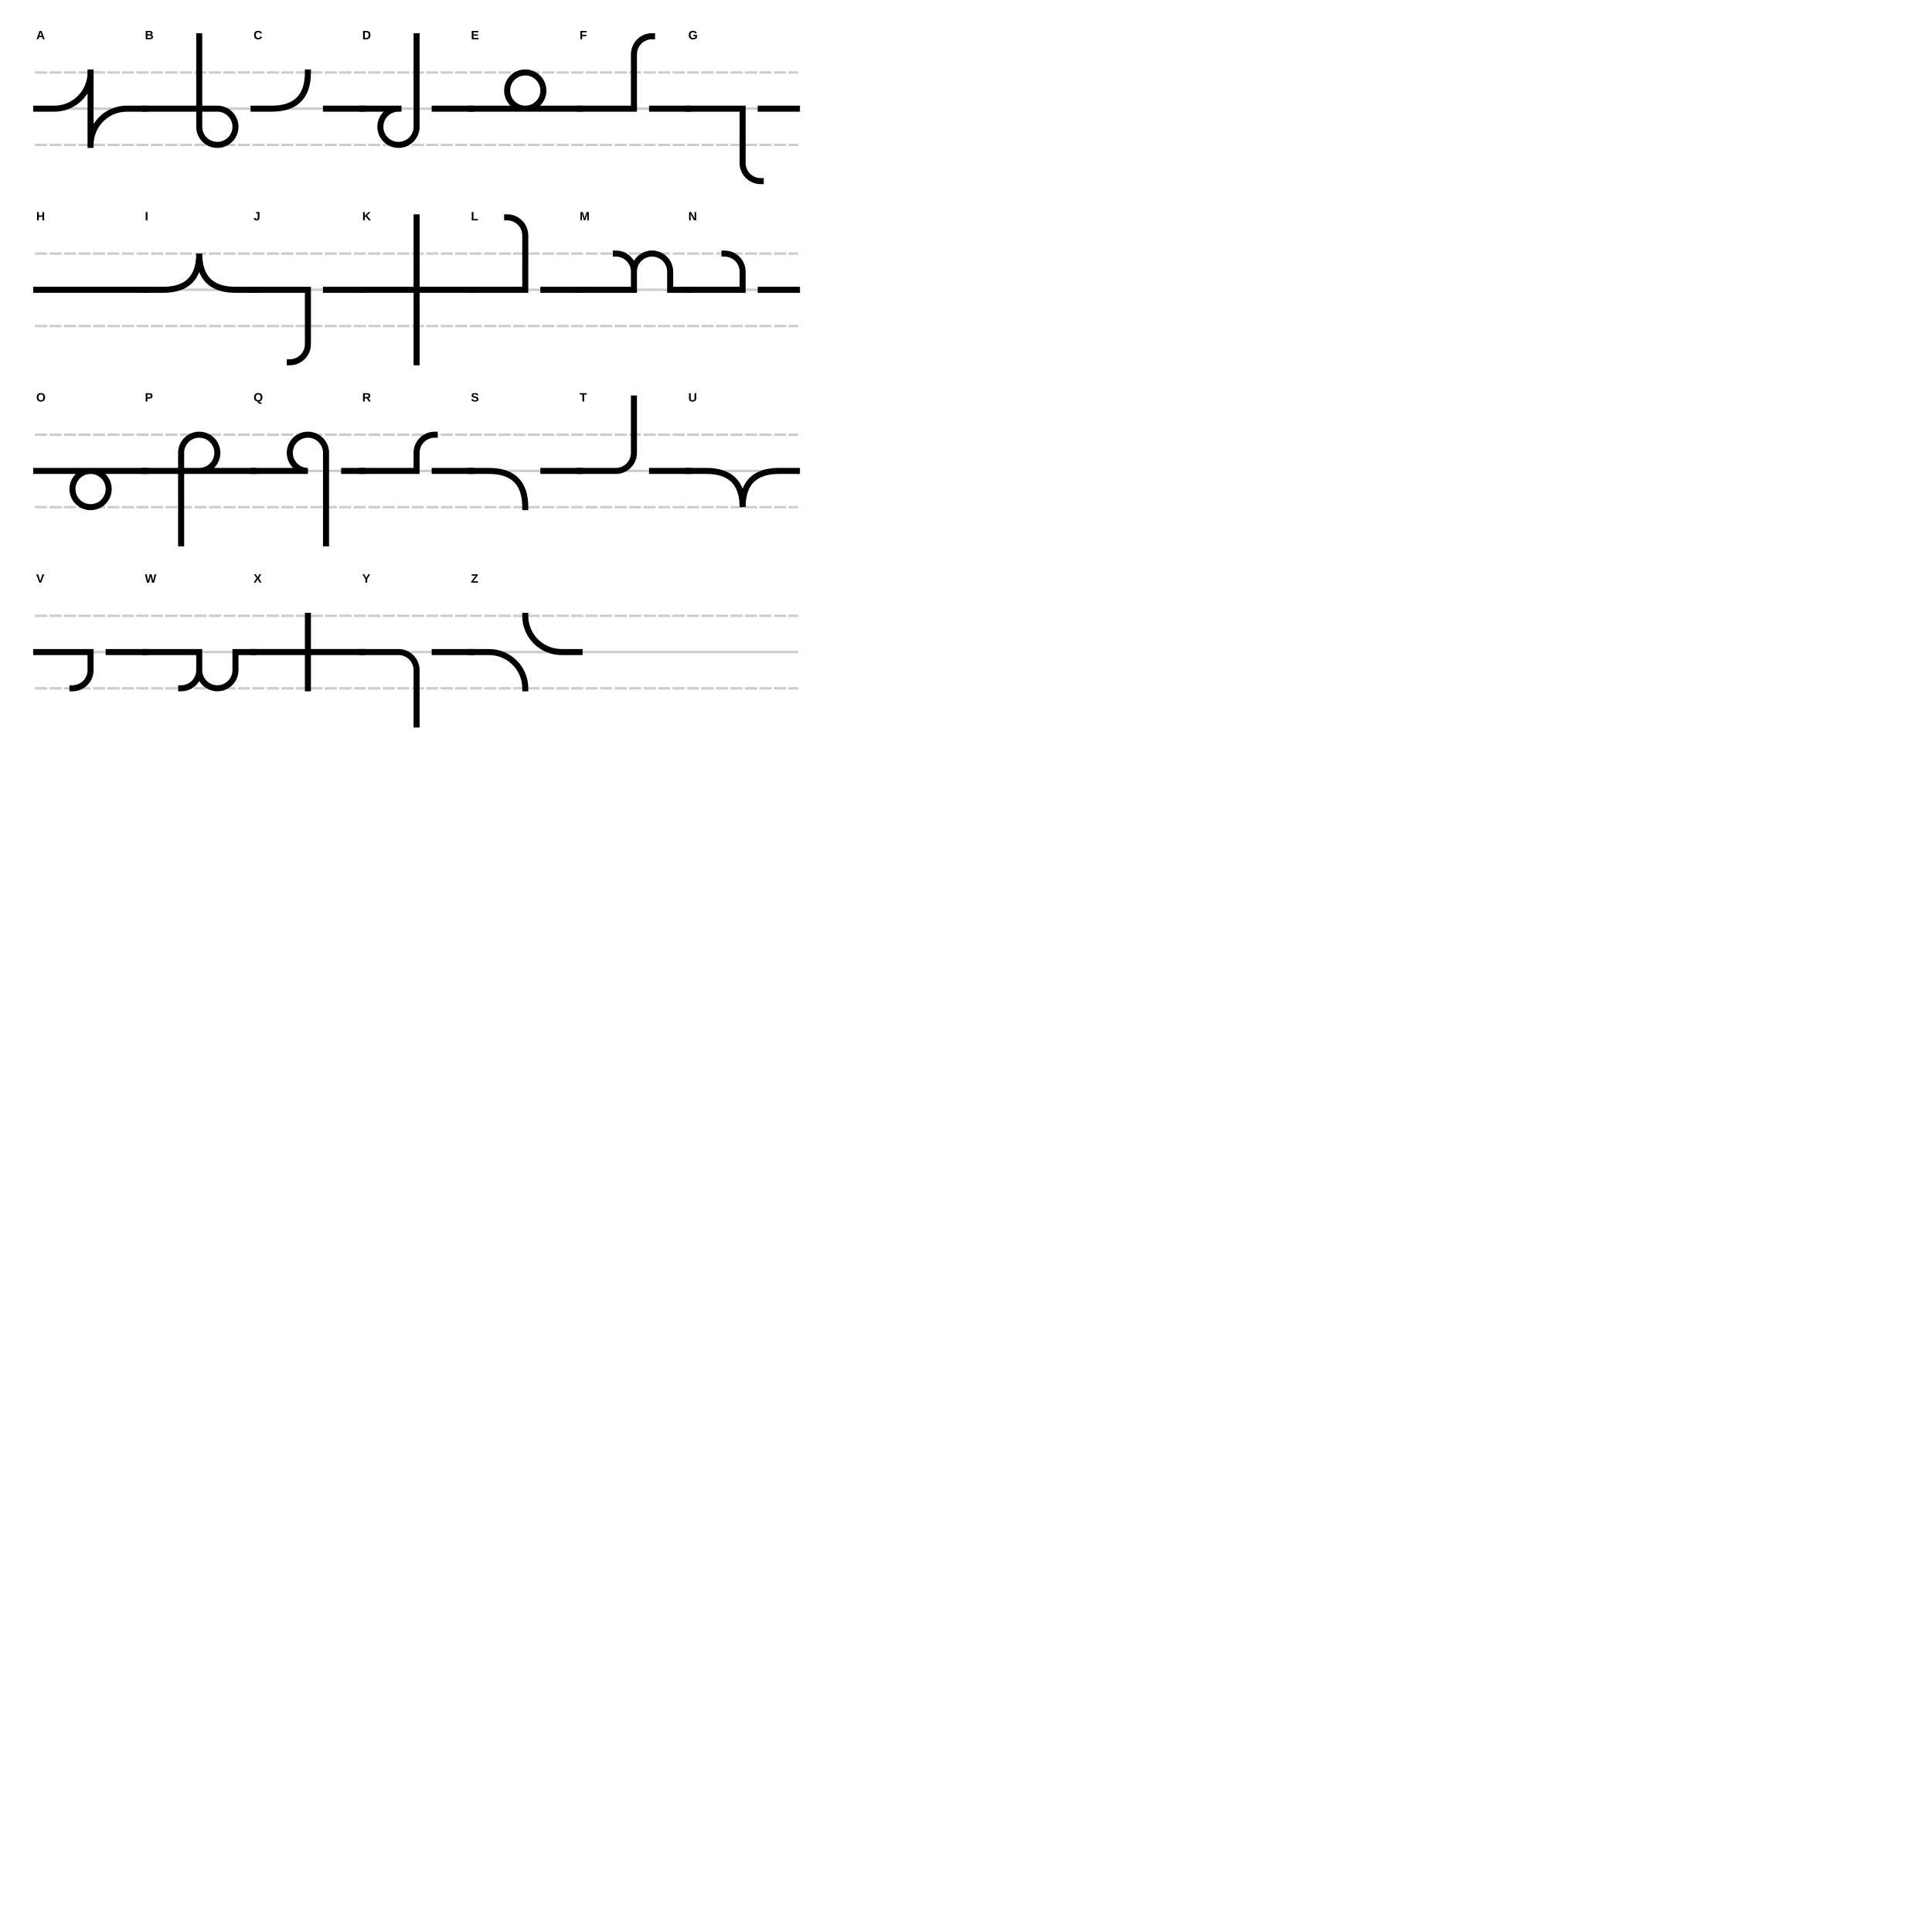
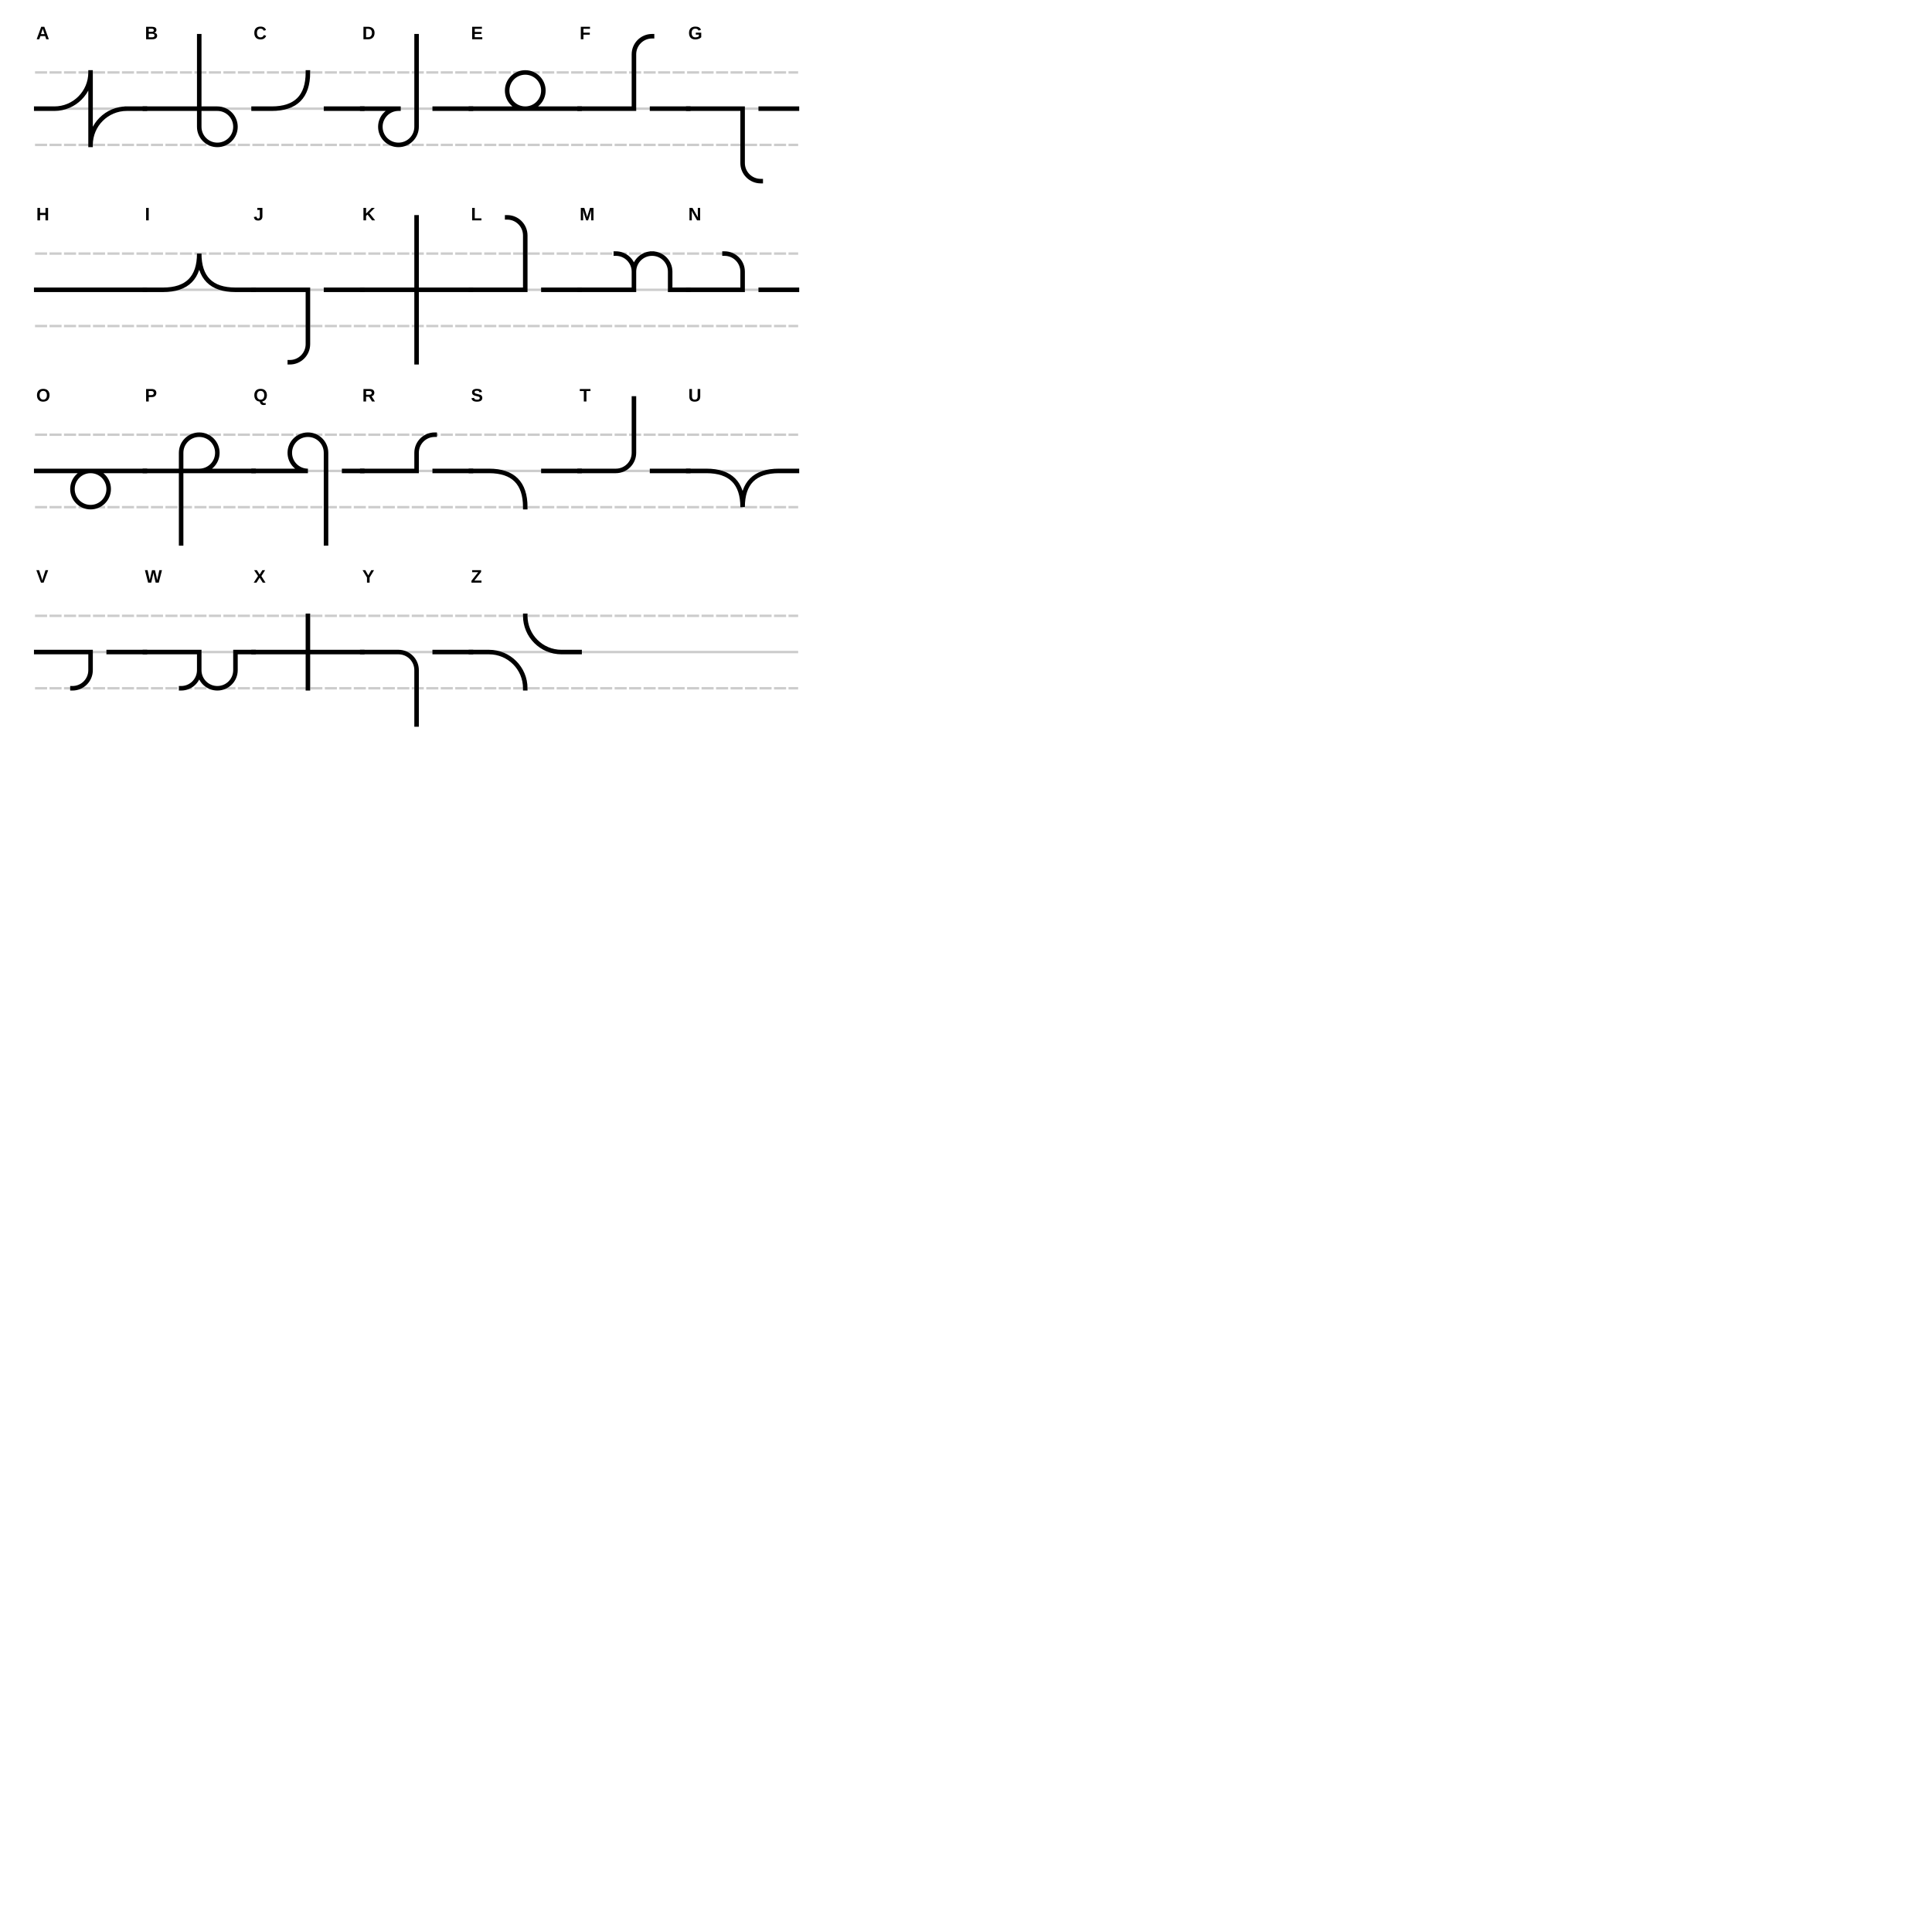
- <svg xmlns="http://www.w3.org/2000/svg" class="vector fh" width="300px" height="300px" baseProfile="full" version="1.1" style="width: 800px; height: 800px; stroke: rgb(0, 0, 0); stroke-width: 10; fill: none; stroke-linecap: square; font-weight:bold">
+ <svg xmlns="http://www.w3.org/2000/svg" class="vector fh" width="600px" height="300px" baseProfile="full" version="1.1" style="width: 800px; height: 800px; stroke: rgb(0, 0, 0); stroke-width: 7.5; fill: none; stroke-linecap: square; font-weight:bold">
  <g transform="translate(0,-75)">
    <line x1="15" y1="135" x2="330" y2="135" stroke-width="1" stroke-dasharray="4,2" stroke="#ccc" />
    <line x1="15" y1="120" x2="330" y2="120" stroke-width="1" stroke-dasharray="0" stroke="#ccc" />
    <line x1="15" y1="105" x2="330" y2="105" stroke-width="1" stroke-dasharray="4,2" stroke="#ccc" />
  </g>
  <g transform="translate(0)">
    <line x1="15" y1="135" x2="330" y2="135" stroke-width="1" stroke-dasharray="4,2" stroke="#ccc" />
    <line x1="15" y1="120" x2="330" y2="120" stroke-width="1" stroke-dasharray="0" stroke="#ccc" />
    <line x1="15" y1="105" x2="330" y2="105" stroke-width="1" stroke-dasharray="4,2" stroke="#ccc" />
  </g>
  <g transform="translate(0,75)">
    <line x1="15" y1="135" x2="330" y2="135" stroke-width="1" stroke-dasharray="4,2" stroke="#ccc" />
    <line x1="15" y1="120" x2="330" y2="120" stroke-width="1" stroke-dasharray="0" stroke="#ccc" />
    <line x1="15" y1="105" x2="330" y2="105" stroke-width="1" stroke-dasharray="4,2" stroke="#ccc" />
  </g>
  <g transform="translate(0,150)">
    <line x1="15" y1="135" x2="330" y2="135" stroke-width="1" stroke-dasharray="4,2" stroke="#ccc" />
    <line x1="15" y1="120" x2="330" y2="120" stroke-width="1" stroke-dasharray="0" stroke="#ccc" />
    <line x1="15" y1="105" x2="330" y2="105" stroke-width="1" stroke-dasharray="4,2" stroke="#ccc" />
  </g>
  <g transform="scale(0.25)">
-     <text x="60" y="65" font-family="Arial" font-size="20" stroke-width="0" fill="black">A</text>
+     <text x="60" y="65" font-family="Arial" font-size="30" stroke-width="0" fill="black">A</text>
    <path d="M60,180 L90,180  A60,-60 0 0,0 150,120  M150,240 L150,120  M210,180 A-60,60 0 0,0 150,240  M210,180 L240,180" />
  </g>
  <g transform="scale(0.25) translate(180,0)">
-     <text x="60" y="65" font-family="Arial" font-size="20" stroke-width="0" fill="black">B</text>
+     <text x="60" y="65" font-family="Arial" font-size="30" stroke-width="0" fill="black">B</text>
    <path d="M60,180 L180,180  A30,30 0 0,1 210,210 A-30,30 0 0,1 180,240  A-30,-30 0 0,1 150,210  L150,60" />
  </g>
  <g transform="scale(0.25) translate(360,0)">
-     <text x="60" y="65" font-family="Arial" font-size="20" stroke-width="0" fill="black">C</text>
+     <text x="60" y="65" font-family="Arial" font-size="30" stroke-width="0" fill="black">C</text>
    <path d="M60,180 L90,180  Q150,180 150,120  M180,180 L240,180" />
  </g>
  <g transform="scale(0.25) translate(540,0)">
-     <text x="60" y="65" font-family="Arial" font-size="20" stroke-width="0" fill="black">D</text>
+     <text x="60" y="65" font-family="Arial" font-size="30" stroke-width="0" fill="black">D</text>
    <path d="M60,180 L120,180  M150,60 L150,210  A-30,30 0 0,1 120,240 A-30,-30 0 0,1 90,210  A30,-30 0 0,1 120,180  M180,180 L240,180" />
  </g>
  <g transform="scale(0.25) translate(720,0)">
-     <text x="60" y="65" font-family="Arial" font-size="20" stroke-width="0" fill="black">E</text>
+     <text x="60" y="65" font-family="Arial" font-size="30" stroke-width="0" fill="black">E</text>
    <path d="M60,180 L150,180  A30,-30 0 0,0 180,150 A-30,-30 0 0,0 150,120  A-30,30 0 0,0 120,150 A30,30 0 0,0 150,180  L240,180" />
  </g>
  <g transform="scale(0.25) translate(900,0)">
-     <text x="60" y="65" font-family="Arial" font-size="20" stroke-width="0" fill="black">F</text>
+     <text x="60" y="65" font-family="Arial" font-size="30" stroke-width="0" fill="black">F</text>
    <path d="M60,180 L150,180  A0,-90 0 0,1 150,90 A30,-30 0 0,1 180,60  M180,180 L240,180" />
  </g>
  <g transform="scale(0.25) translate(1080,0)">
-     <text x="60" y="65" font-family="Arial" font-size="20" stroke-width="0" fill="black">G</text>
+     <text x="60" y="65" font-family="Arial" font-size="30" stroke-width="0" fill="black">G</text>
    <path d="M60,180 L150,180  M180,180 L240,180  M150,180 A0,90 0 0,0 150,270 A30,30 0 0,0 180,300" />
  </g>
  <g transform="scale(0.25) translate(0,300)">
-     <text x="60" y="65" font-family="Arial" font-size="20" stroke-width="0" fill="black">H</text>
+     <text x="60" y="65" font-family="Arial" font-size="30" stroke-width="0" fill="black">H</text>
    <path d="M60,180 L240,180" />
  </g>
  <g transform="scale(0.25) translate(180,300)">
-     <text x="60" y="65" font-family="Arial" font-size="20" stroke-width="0" fill="black">I</text>
+     <text x="60" y="65" font-family="Arial" font-size="30" stroke-width="0" fill="black">I</text>
    <path d="M60,180 L90,180  Q150,180 150,120  Q150,180 210,180  L240,180" />
  </g>
  <g transform="scale(0.25) translate(360,300)">
-     <text x="60" y="65" font-family="Arial" font-size="20" stroke-width="0" fill="black">J</text>
+     <text x="60" y="65" font-family="Arial" font-size="30" stroke-width="0" fill="black">J</text>
    <path d="M60,180 L150,180  L150,270  A-30,30 0 0,1 120,300 M180,180 L240,180" />
  </g>
  <g transform="scale(0.25) translate(540,300)">
-     <text x="60" y="65" font-family="Arial" font-size="20" stroke-width="0" fill="black">K</text>
+     <text x="60" y="65" font-family="Arial" font-size="30" stroke-width="0" fill="black">K</text>
    <path d="M60,180 L240,180  M150,60 L150,300" />
  </g>
  <g transform="scale(0.25) translate(720,300)">
-     <text x="60" y="65" font-family="Arial" font-size="20" stroke-width="0" fill="black">L</text>
+     <text x="60" y="65" font-family="Arial" font-size="30" stroke-width="0" fill="black">L</text>
    <path d="M60,180 L150,180  M180,180 L240,180  M150,180 A0,-90 0 0,0 150,90 A-30,-30 0 0,0 120,60" />
  </g>
  <g transform="scale(0.25) translate(900,300)">
-     <text x="60" y="65" font-family="Arial" font-size="20" stroke-width="0" fill="black">M</text>
+     <text x="60" y="65" font-family="Arial" font-size="30" stroke-width="0" fill="black">M</text>
    <path d="M60,180 L150,180  M120,120 A30,30 0 0,1 150,150  L150,180  M180,120 A30,30 0 0,1 210,150  L210,180  M240,180 L210,180  M180,120 A-30,30 0 0,0 150,150 " />
  </g>
  <g transform="scale(0.25) translate(1080,300)">
-     <text x="60" y="65" font-family="Arial" font-size="20" stroke-width="0" fill="black">N</text>
+     <text x="60" y="65" font-family="Arial" font-size="30" stroke-width="0" fill="black">N</text>
    <path d="M60,180 L150,180  M180,180 L240,180  M120,120 A30,30 0 0,1 150,150 A0,30 0 0,1 150,180" />
  </g>
  <g transform="scale(0.25) translate(0,600)">
-     <text x="60" y="65" font-family="Arial" font-size="20" stroke-width="0" fill="black">O</text>
+     <text x="60" y="65" font-family="Arial" font-size="30" stroke-width="0" fill="black">O</text>
    <path d="M60,180 L150,180  A30,30 0 0,1 180,210 A-30,30 0 0,1 150,240  A-30,-30 0 0,1 120,210 A30,-30 0 0,1 150,180  L240,180" />
  </g>
  <g transform="scale(0.25) translate(180,600)">
-     <text x="60" y="65" font-family="Arial" font-size="20" stroke-width="0" fill="black">P</text>
+     <text x="60" y="65" font-family="Arial" font-size="30" stroke-width="0" fill="black">P</text>
    <path d="M60,180 L150,180  A30,-30 0 0,0 180,150 A-30,-30 0 0,0 150,120  A-30,30 0 0,0 120,150  L120,300  M150,180 L240,180" />
  </g>
  <g transform="scale(0.25) translate(360,600)">
-     <text x="60" y="65" font-family="Arial" font-size="20" stroke-width="0" fill="black">Q</text>
+     <text x="60" y="65" font-family="Arial" font-size="30" stroke-width="0" fill="black">Q</text>
    <path d="M60,180 L150,180  A-30,-30 0 0,1 120,150 A30,-30 0 0,1 150,120  A30,30 0 0,1 180,150  L180,300  M210,180 L240,180" />
  </g>
  <g transform="scale(0.25) translate(540,600)">
-     <text x="60" y="65" font-family="Arial" font-size="20" stroke-width="0" fill="black">R</text>
+     <text x="60" y="65" font-family="Arial" font-size="30" stroke-width="0" fill="black">R</text>
    <path d="M60,180 L150,180  M180,120 A-30,30 0 0,0 150,150  L150,180  M180,180 L240,180" />
  </g>
  <g transform="scale(0.25) translate(720,600)">
-     <text x="60" y="65" font-family="Arial" font-size="20" stroke-width="0" fill="black">S</text>
+     <text x="60" y="65" font-family="Arial" font-size="30" stroke-width="0" fill="black">S</text>
    <path d="M60,180 L90,180  Q150,180 150,240  M180,180 L240,180" />
  </g>
  <g transform="scale(0.25) translate(900,600)">
-     <text x="60" y="65" font-family="Arial" font-size="20" stroke-width="0" fill="black">T</text>
+     <text x="60" y="65" font-family="Arial" font-size="30" stroke-width="0" fill="black">T</text>
    <path d="M60,180 L120,180  A30,-30 0 0,0 150,150  L150,60  M180,180 L240,180" />
  </g>
  <g transform="scale(0.25) translate(1080,600)">
-     <text x="60" y="65" font-family="Arial" font-size="20" stroke-width="0" fill="black">U</text>
+     <text x="60" y="65" font-family="Arial" font-size="30" stroke-width="0" fill="black">U</text>
    <path d="M60,180 L90,180  Q150,180 150,240  Q150,180 210,180  L240,180" />
  </g>
  <g transform="scale(0.25) translate(0,900)">
-     <text x="60" y="65" font-family="Arial" font-size="20" stroke-width="0" fill="black">V</text>
+     <text x="60" y="65" font-family="Arial" font-size="30" stroke-width="0" fill="black">V</text>
    <path d="M60,180 L150,180  A0,30 0 0,1 150,210 A-30,30 0 0,1 120,240  M180,180 L240,180" />
  </g>
  <g transform="scale(0.25) translate(180,900)">
-     <text x="60" y="65" font-family="Arial" font-size="20" stroke-width="0" fill="black">W</text>
+     <text x="60" y="65" font-family="Arial" font-size="30" stroke-width="0" fill="black">W</text>
    <path d="M60,180 L150,180  A0,30 0 0,1 150,210 A-30,30 0 0,1 120,240  M210,180 A0,30 0 0,1 210,210 A-30,30 0 0,1 180,240  A-30,-30 0 0,1 150,210  M210,180 L240,180" />
  </g>
  <g transform="scale(0.25) translate(360,900)">
-     <text x="60" y="65" font-family="Arial" font-size="20" stroke-width="0" fill="black">X</text>
+     <text x="60" y="65" font-family="Arial" font-size="30" stroke-width="0" fill="black">X</text>
    <path d="M60,180 L240,180  M150,120 L150,240" />
  </g>
  <g transform="scale(0.25) translate(540,900)">
-     <text x="60" y="65" font-family="Arial" font-size="20" stroke-width="0" fill="black">Y</text>
+     <text x="60" y="65" font-family="Arial" font-size="30" stroke-width="0" fill="black">Y</text>
    <path d="M60,180 L120,180  A30,30 0 0,1 150,210  L150,300  M180,180 L240,180" />
  </g>
  <g transform="scale(0.25) translate(720,900)">
-     <text x="60" y="65" font-family="Arial" font-size="20" stroke-width="0" fill="black">Z</text>
+     <text x="60" y="65" font-family="Arial" font-size="30" stroke-width="0" fill="black">Z</text>
    <path d="M60,180 L90,180  A60,60 0 0,1 150,240  M150,120 A60,60 0 0,0 210,180  L240,180" />
  </g>
</svg>
